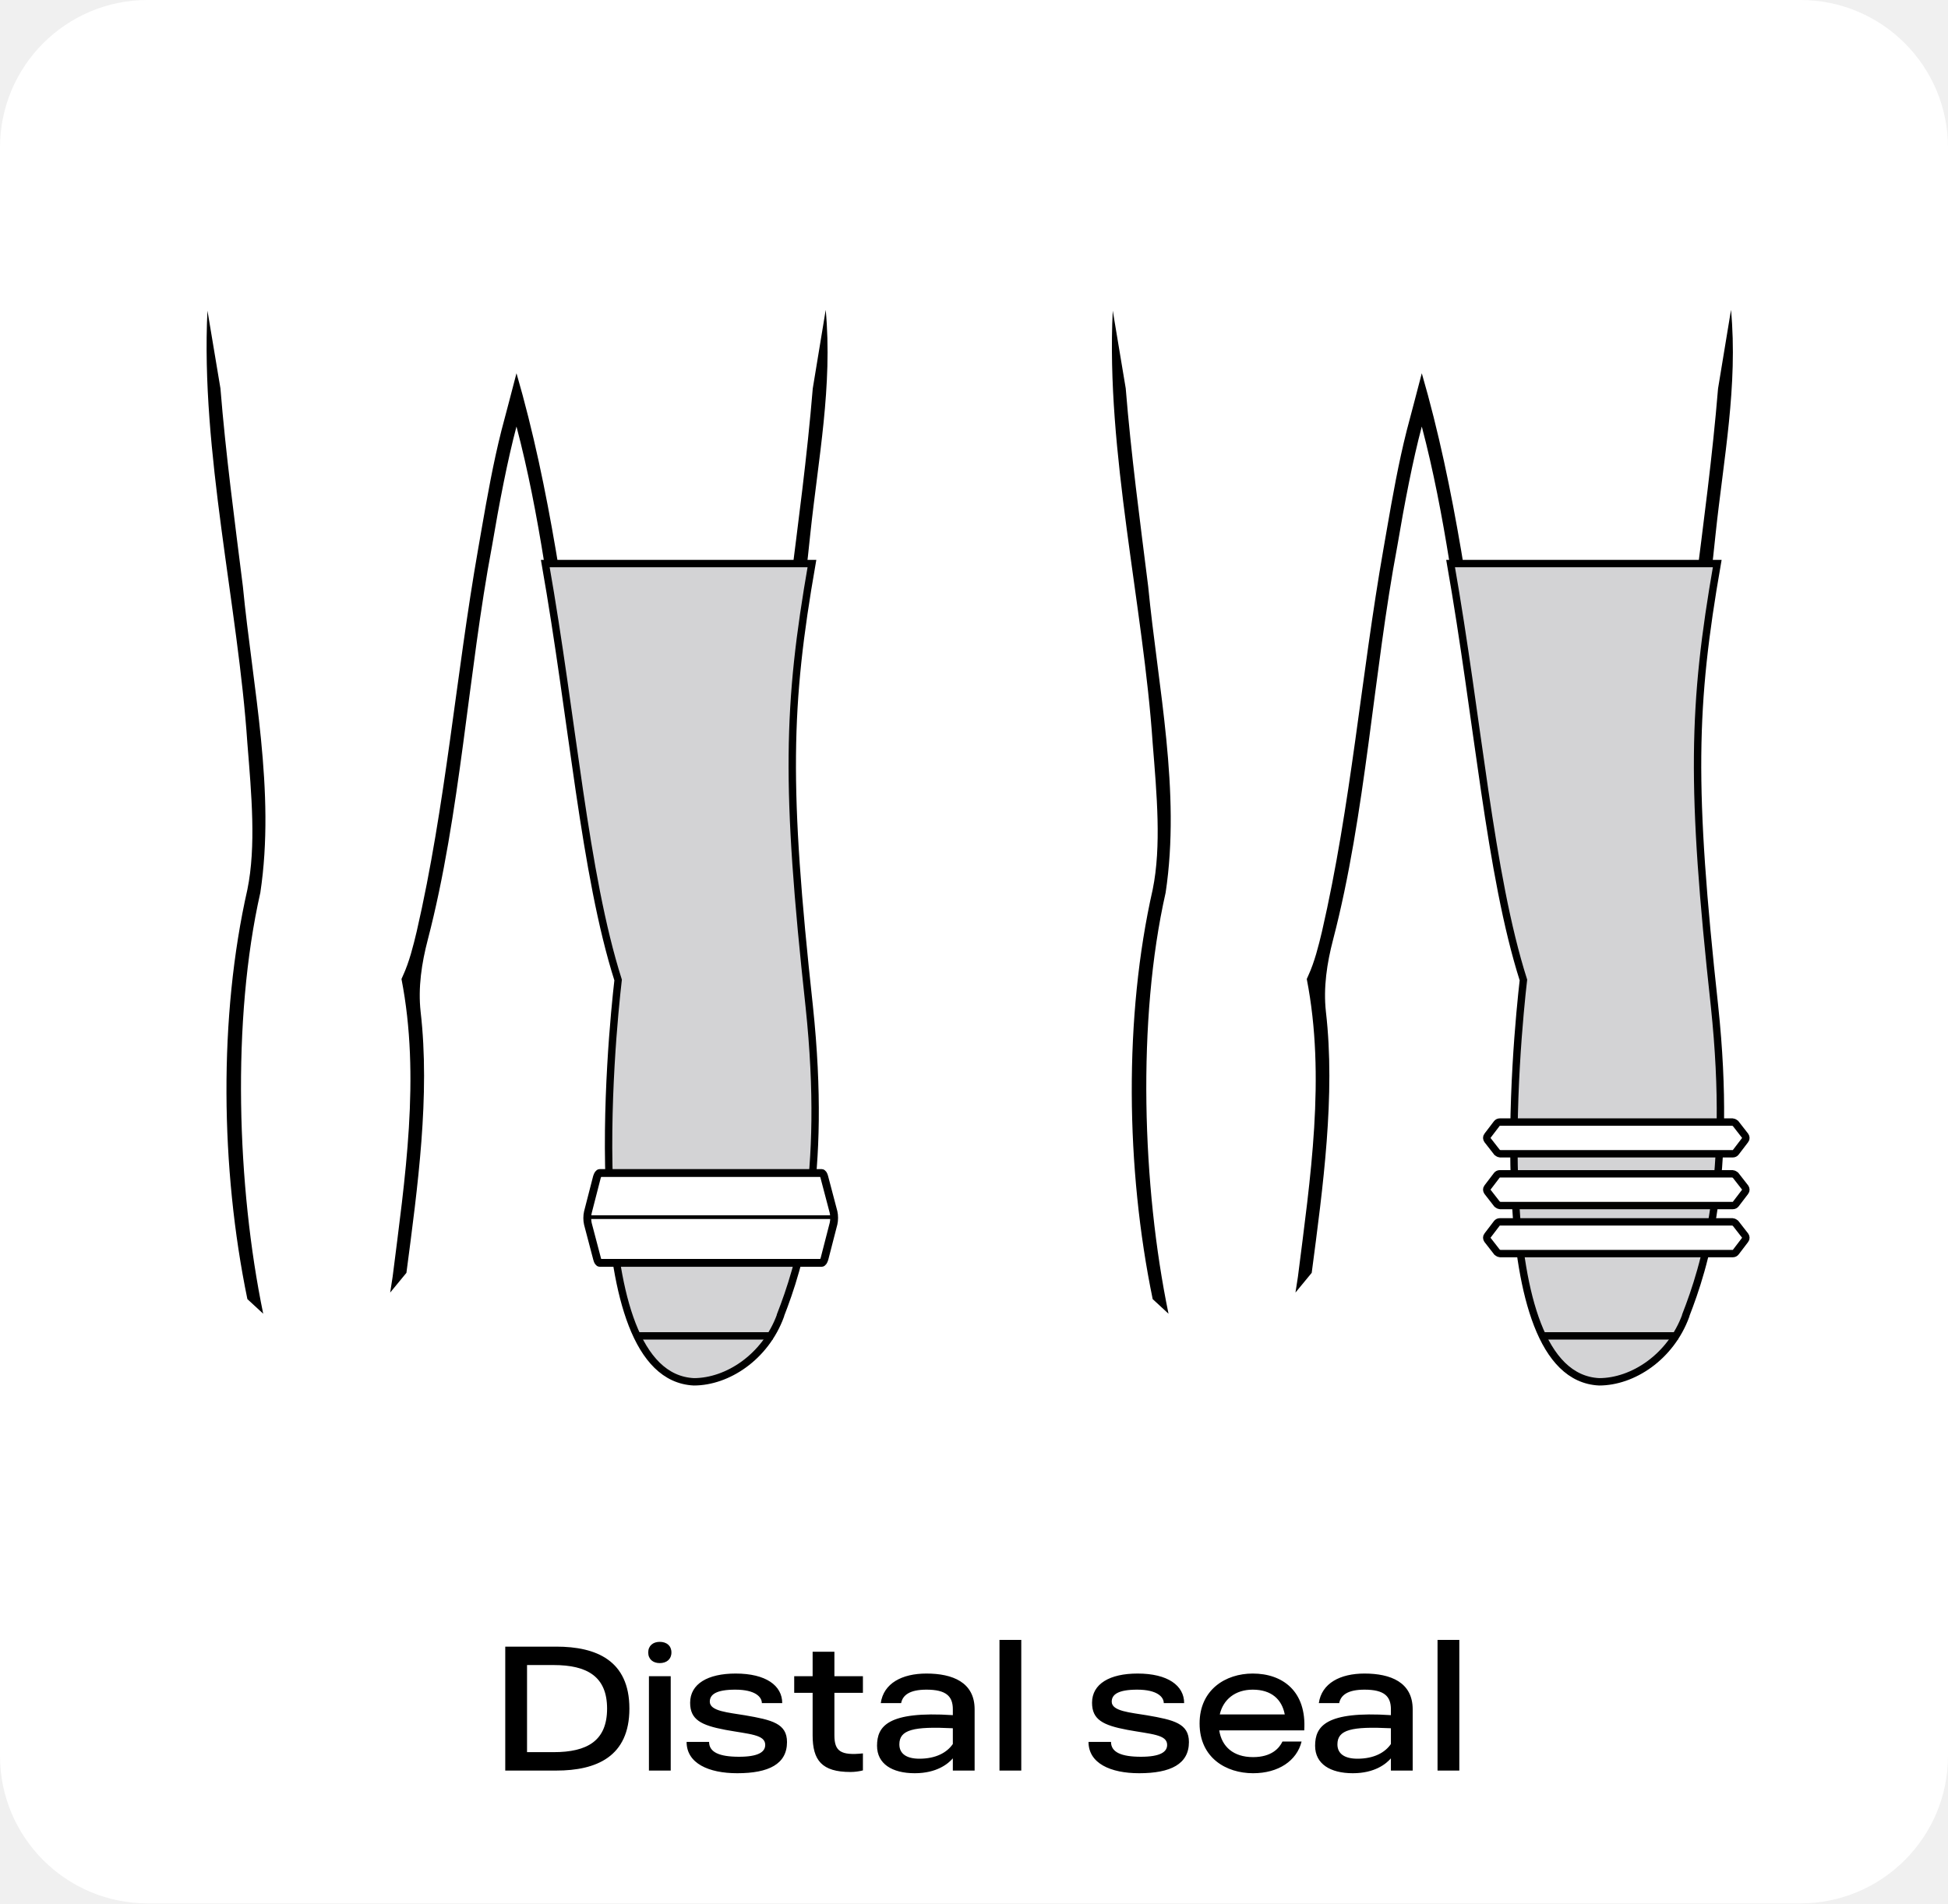
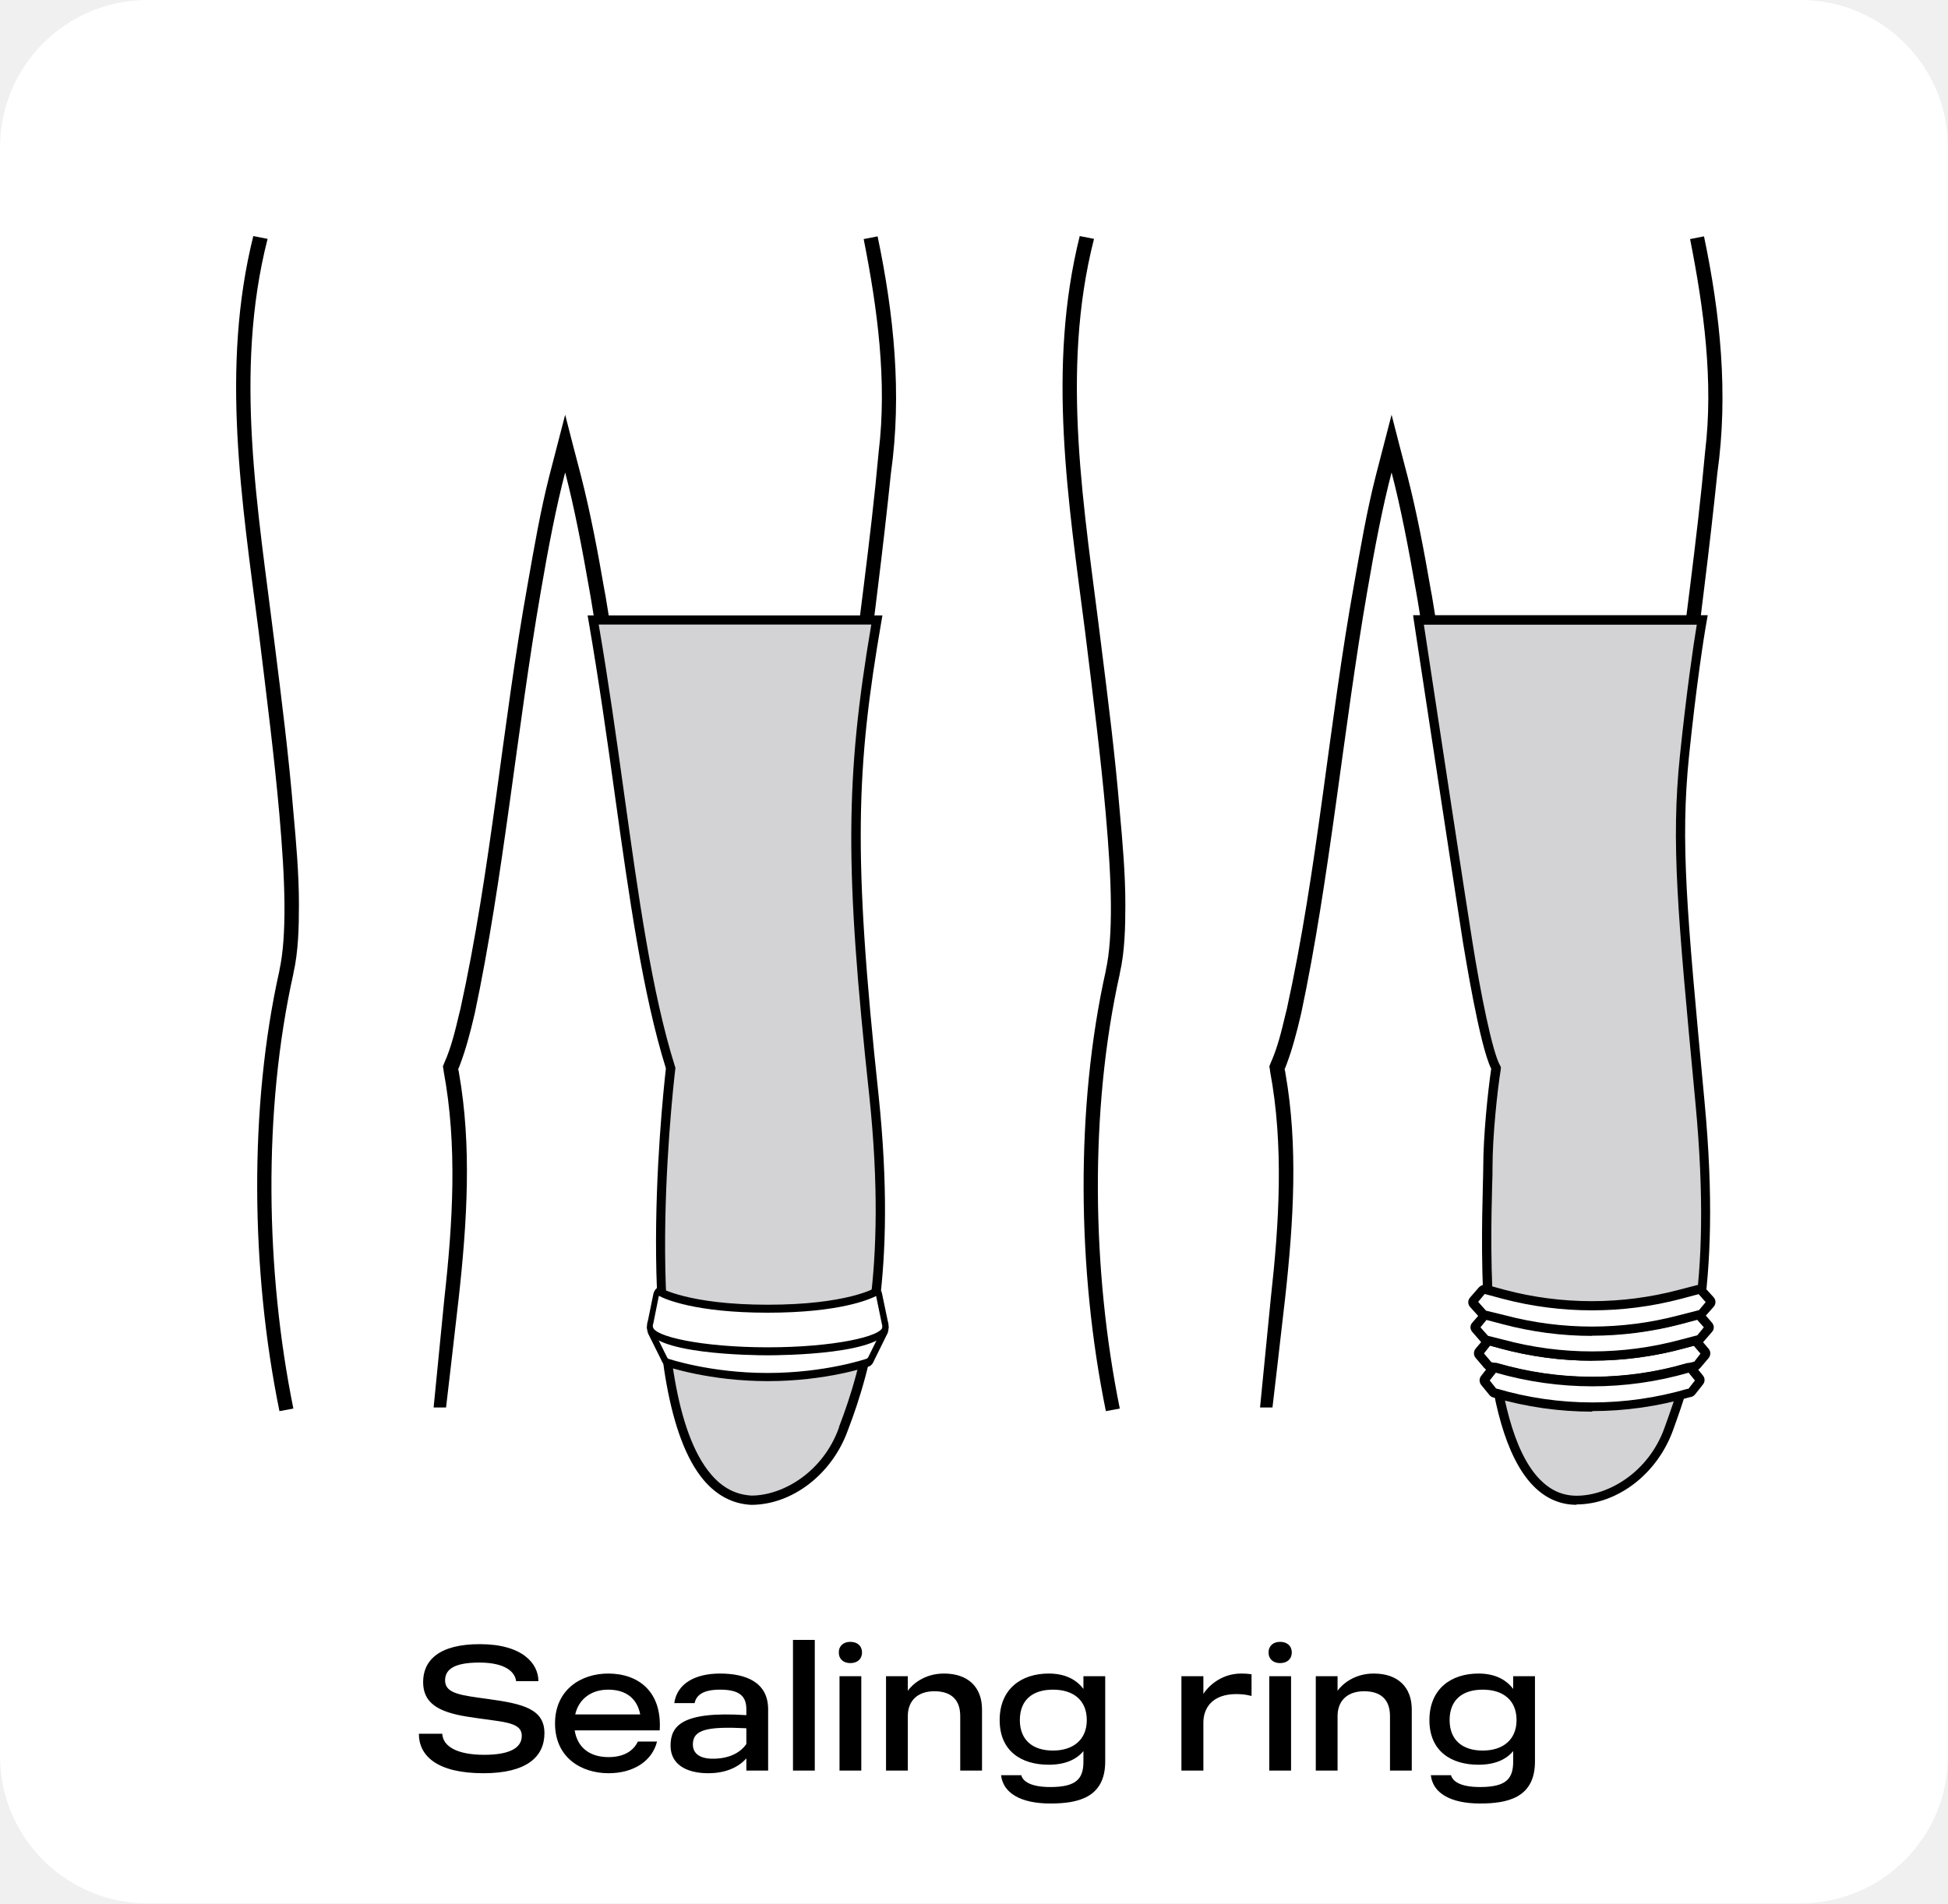
<svg xmlns="http://www.w3.org/2000/svg" width="132" height="129" viewBox="0 0 132 129" fill="none">
  <rect width="132" height="129" rx="10" fill="white" />
-   <path d="M37.693 111.6C40.405 111.6 42.649 112.536 42.649 115.8C42.649 119.064 40.405 120 37.693 120H34.237V111.6H37.693ZM37.513 118.752C39.805 118.752 41.137 117.972 41.137 115.8C41.137 113.64 39.805 112.848 37.513 112.848H35.713V118.752H37.513ZM43.973 120V113.604H45.449V120H43.973ZM44.705 112.716C44.249 112.716 43.925 112.452 43.925 111.996C43.925 111.54 44.249 111.276 44.705 111.276C45.173 111.276 45.497 111.54 45.497 111.996C45.497 112.452 45.173 112.716 44.705 112.716ZM50.497 116.256C52.309 116.568 53.329 116.808 53.329 118.068C53.329 119.556 52.093 120.18 49.957 120.18C48.013 120.18 46.525 119.508 46.525 118.056H48.049C48.049 118.752 48.733 119.064 50.077 119.064C51.385 119.064 51.853 118.74 51.853 118.26C51.853 117.552 50.785 117.54 49.153 117.24C47.497 116.928 46.765 116.544 46.765 115.404C46.765 114.12 47.965 113.424 49.849 113.424C51.901 113.424 53.005 114.24 53.005 115.428H51.625C51.625 115.02 51.193 114.516 49.825 114.516C48.541 114.516 48.097 114.84 48.097 115.332C48.097 115.98 49.357 116.064 50.497 116.256ZM58.473 114.732H56.541V117.612C56.541 118.692 56.973 118.992 58.473 118.836V119.988C58.257 120.048 57.933 120.096 57.633 120.096C55.689 120.096 55.065 119.304 55.065 117.612V114.732H53.817V113.604H55.065V111.948H56.541V113.604H58.473V114.732ZM62.778 113.424C64.542 113.424 66.042 114.012 66.042 115.848V120H64.566V119.172C64.254 119.532 63.486 120.18 61.986 120.18C60.45 120.18 59.43 119.544 59.43 118.32C59.43 117 60.15 115.956 64.566 116.244V115.848C64.566 114.96 64.11 114.516 62.778 114.516C61.638 114.516 61.17 114.888 61.062 115.428H59.682C59.874 114.084 61.122 113.424 62.778 113.424ZM64.566 118.2V117.132C61.902 117 60.942 117.228 60.942 118.224C60.942 118.872 61.446 119.196 62.298 119.196C63.426 119.196 64.17 118.776 64.566 118.2ZM67.727 111.144H69.203V120H67.727V111.144ZM77.731 116.256C79.543 116.568 80.564 116.808 80.564 118.068C80.564 119.556 79.328 120.18 77.192 120.18C75.248 120.18 73.76 119.508 73.76 118.056H75.284C75.284 118.752 75.968 119.064 77.311 119.064C78.62 119.064 79.088 118.74 79.088 118.26C79.088 117.552 78.019 117.54 76.388 117.24C74.731 116.928 73.999 116.544 73.999 115.404C73.999 114.12 75.2 113.424 77.084 113.424C79.135 113.424 80.24 114.24 80.24 115.428H78.859C78.859 115.02 78.427 114.516 77.059 114.516C75.775 114.516 75.332 114.84 75.332 115.332C75.332 115.98 76.591 116.064 77.731 116.256ZM84.886 113.424C86.914 113.424 88.546 114.624 88.378 117.276H82.618C82.786 118.368 83.566 119.088 84.91 119.088C86.158 119.088 86.686 118.488 86.902 118.032H88.198C87.874 119.34 86.626 120.18 84.91 120.18C83.086 120.18 81.286 119.136 81.286 116.808C81.286 114.516 83.05 113.424 84.886 113.424ZM82.654 116.196H87.058C86.866 115.188 86.17 114.516 84.886 114.516C83.698 114.516 82.882 115.188 82.654 116.196ZM92.462 113.424C94.226 113.424 95.726 114.012 95.726 115.848V120H94.25V119.172C93.938 119.532 93.17 120.18 91.67 120.18C90.134 120.18 89.114 119.544 89.114 118.32C89.114 117 89.834 115.956 94.25 116.244V115.848C94.25 114.96 93.794 114.516 92.462 114.516C91.322 114.516 90.854 114.888 90.746 115.428H89.366C89.558 114.084 90.806 113.424 92.462 113.424ZM94.25 118.2V117.132C91.586 117 90.626 117.228 90.626 118.224C90.626 118.872 91.13 119.196 91.982 119.196C93.11 119.196 93.854 118.776 94.25 118.2ZM97.41 111.144H98.886V120H97.41V111.144Z" fill="black" />
-   <path fill-rule="evenodd" clip-rule="evenodd" d="M55.952 21C56.426 26.154 55.45 31.06 54.906 36.201C54.112 44.277 52.216 52.628 53.233 60.277C55.088 68.436 55.074 78.124 53.512 86.654H52.592C54.14 78.303 54.209 68.725 52.355 60.498C51.309 53.703 52.815 46.785 53.512 40.005C54.084 35.457 54.697 30.923 55.074 26.333" fill="black" />
-   <path fill-rule="evenodd" clip-rule="evenodd" d="M26.439 87.603L26.606 86.528C27.442 79.871 28.502 72.994 27.205 66.352L27.303 66.131C27.735 65.194 28 64.119 28.237 63.127C30.203 54.582 30.886 45.831 32.405 37.176C32.475 36.749 32.559 36.322 32.628 35.895C33.019 33.648 33.423 31.375 33.981 29.169C34.05 28.908 34.915 25.641 34.998 25.297C37.285 33.166 38.33 41.394 39.474 49.456C40.129 53.907 40.687 58.372 41.718 62.741C41.941 63.843 42.248 65.07 42.694 66.117L42.833 66.338C41.537 73.063 42.457 79.94 43.252 86.638H42.318C42.039 84.419 41.774 82.242 41.579 80.105C41.147 75.241 41.063 70.72 41.844 66.476C38.233 54.761 38.121 40.732 34.998 28.908C34.399 31.154 33.827 34.117 33.339 37.011C31.722 45.583 31.206 55.175 28.99 63.678C28.572 65.277 28.321 66.93 28.502 68.57C29.157 74.235 28.307 80.422 27.54 86.266" fill="black" />
-   <path fill-rule="evenodd" clip-rule="evenodd" d="M14.058 21.055C13.584 30.633 16.136 41.038 16.763 50.382C17.042 53.841 17.362 57.355 16.763 60.29C14.811 68.89 14.937 79.198 16.763 88.046L17.836 89.038C16.052 80.411 15.69 69.124 17.641 60.497C18.673 53.62 17.125 46.605 16.456 39.728C15.899 35.263 15.299 30.812 14.937 26.319" fill="black" />
-   <path d="M52.885 89.173C51.853 91.984 49.288 93.652 47.016 93.652C39.167 93.266 41.439 70.278 41.885 66.42C39.599 59.226 38.818 48.807 36.95 38.195H55.018C53.345 47.787 53.206 53.258 54.837 68.225C56.064 79.87 54.182 85.81 52.885 89.145V89.173Z" fill="#D3D3D5" stroke="black" stroke-width="0.5" stroke-miterlimit="10" />
-   <path d="M43.14 90.539H52.355" stroke="black" stroke-width="0.5" stroke-miterlimit="10" />
-   <path d="M55.673 79.5H40.644C40.575 79.5 40.505 79.597 40.449 79.776L39.836 82.16C39.78 82.394 39.78 82.711 39.836 82.945L40.463 85.329C40.505 85.495 40.575 85.591 40.644 85.591H55.673C55.743 85.591 55.812 85.495 55.868 85.316L56.482 82.932C56.537 82.697 56.537 82.38 56.482 82.146L55.854 79.762C55.812 79.597 55.743 79.5 55.673 79.5Z" fill="white" stroke="black" stroke-width="0.53" stroke-miterlimit="10" />
-   <path fill-rule="evenodd" clip-rule="evenodd" d="M117.297 21C117.771 26.154 116.795 31.06 116.251 36.201C115.456 44.277 113.56 52.628 114.578 60.277C116.432 68.436 116.418 78.124 114.857 86.654H113.937C115.484 78.303 115.554 68.725 113.7 60.498C112.654 53.703 114.16 46.785 114.857 40.005C115.429 35.457 116.042 30.923 116.418 26.333" fill="black" />
-   <path fill-rule="evenodd" clip-rule="evenodd" d="M87.783 87.603L87.95 86.528C88.787 79.871 89.846 72.994 88.549 66.352L88.647 66.131C89.079 65.194 89.344 64.119 89.581 63.127C91.547 54.582 92.23 45.831 93.75 37.176C93.819 36.749 93.903 36.322 93.973 35.895C94.363 33.648 94.767 31.375 95.325 29.169C95.395 28.908 96.259 25.641 96.343 25.297C98.629 33.166 99.675 41.394 100.818 49.456C101.473 53.907 102.031 58.372 103.062 62.741C103.285 63.843 103.592 65.07 104.038 66.117L104.178 66.338C102.881 73.063 103.801 79.94 104.596 86.638H103.662C103.383 84.419 103.118 82.242 102.923 80.105C102.491 75.241 102.407 70.72 103.188 66.476C99.577 54.761 99.466 40.732 96.343 28.908C95.743 31.154 95.172 34.117 94.684 37.011C93.067 45.583 92.551 55.175 90.334 63.678C89.916 65.277 89.665 66.93 89.846 68.57C90.501 74.235 89.651 80.422 88.884 86.266" fill="black" />
-   <path fill-rule="evenodd" clip-rule="evenodd" d="M75.403 21.055C74.929 30.633 77.48 41.038 78.108 50.382C78.386 53.841 78.707 57.355 78.108 60.29C76.156 68.89 76.281 79.198 78.108 88.046L79.181 89.038C77.397 80.411 77.034 69.124 78.986 60.497C80.018 53.62 78.47 46.605 77.801 39.728C77.243 35.263 76.644 30.812 76.281 26.319" fill="black" />
-   <path d="M114.23 89.173C113.198 91.984 110.633 93.652 108.361 93.652C100.512 93.266 102.784 70.278 103.23 66.42C100.944 59.226 100.163 48.807 98.295 38.195H116.363C114.69 47.787 114.55 53.258 116.182 68.225C117.408 79.87 115.526 85.81 114.23 89.145V89.173Z" fill="#D3D3D5" stroke="black" stroke-width="0.5" stroke-miterlimit="10" />
-   <path d="M104.484 90.539H113.7" stroke="black" stroke-width="0.5" stroke-miterlimit="10" />
-   <path d="M117.408 76.047H101.626C101.543 76.047 101.473 76.088 101.431 76.143L100.79 76.984C100.72 77.067 100.734 77.177 100.79 77.26L101.445 78.1C101.445 78.1 101.571 78.197 101.64 78.197H117.422C117.505 78.197 117.575 78.155 117.617 78.1L118.258 77.26C118.328 77.177 118.314 77.067 118.258 76.984L117.603 76.143C117.603 76.143 117.478 76.047 117.408 76.047Z" fill="white" stroke="black" stroke-width="0.5" stroke-miterlimit="10" />
-   <path d="M117.408 79.555H101.626C101.543 79.555 101.473 79.596 101.431 79.651L100.79 80.492C100.72 80.575 100.734 80.685 100.79 80.767L101.445 81.608C101.445 81.608 101.571 81.705 101.64 81.705H117.422C117.505 81.705 117.575 81.663 117.617 81.608L118.258 80.767C118.328 80.685 118.314 80.575 118.258 80.492L117.603 79.651C117.603 79.651 117.478 79.555 117.408 79.555Z" fill="white" stroke="black" stroke-width="0.5" stroke-miterlimit="10" />
-   <path d="M117.408 82.812H101.626C101.543 82.812 101.473 82.854 101.431 82.909L100.79 83.75C100.72 83.832 100.734 83.943 100.79 84.025L101.445 84.866C101.445 84.866 101.571 84.962 101.64 84.962H117.422C117.505 84.962 117.575 84.921 117.617 84.866L118.258 84.025C118.328 83.943 118.314 83.832 118.258 83.75L117.603 82.909C117.603 82.909 117.478 82.812 117.408 82.812Z" fill="white" stroke="black" stroke-width="0.5" stroke-miterlimit="10" />
-   <path d="M39.725 82.492H56.496" stroke="black" stroke-width="0.25" stroke-miterlimit="10" />
+   <path d="M33.089 115.152C35.465 115.476 36.892 115.836 36.892 117.468C36.892 119.052 35.705 120.18 32.764 120.18C29.633 120.18 28.384 119.016 28.384 117.504H29.968C30.017 118.38 31 118.932 32.812 118.932C34.373 118.932 35.356 118.548 35.356 117.648C35.356 116.64 33.965 116.724 31.625 116.34C29.608 116.016 28.672 115.368 28.672 114C28.672 112.536 29.741 111.432 32.513 111.432C35.392 111.432 36.484 112.74 36.484 113.94H34.972C34.901 113.328 34.264 112.68 32.477 112.68C30.605 112.68 30.16 113.244 30.16 113.892C30.16 114.804 31.288 114.9 33.089 115.152ZM41.21 113.424C43.238 113.424 44.87 114.624 44.702 117.276H38.942C39.11 118.368 39.89 119.088 41.234 119.088C42.482 119.088 43.01 118.488 43.226 118.032H44.522C44.198 119.34 42.95 120.18 41.234 120.18C39.41 120.18 37.61 119.136 37.61 116.808C37.61 114.516 39.374 113.424 41.21 113.424ZM38.978 116.196H43.382C43.19 115.188 42.494 114.516 41.21 114.516C40.022 114.516 39.206 115.188 38.978 116.196ZM48.786 113.424C50.55 113.424 52.05 114.012 52.05 115.848V120H50.574V119.172C50.262 119.532 49.494 120.18 47.994 120.18C46.458 120.18 45.438 119.544 45.438 118.32C45.438 117 46.158 115.956 50.574 116.244V115.848C50.574 114.96 50.118 114.516 48.786 114.516C47.646 114.516 47.178 114.888 47.07 115.428H45.69C45.882 114.084 47.13 113.424 48.786 113.424ZM50.574 118.2V117.132C47.91 117 46.95 117.228 46.95 118.224C46.95 118.872 47.454 119.196 48.306 119.196C49.434 119.196 50.178 118.776 50.574 118.2ZM53.734 111.144H55.211V120H53.734V111.144ZM56.887 120V113.604H58.363V120H56.887ZM57.619 112.716C57.163 112.716 56.839 112.452 56.839 111.996C56.839 111.54 57.163 111.276 57.619 111.276C58.087 111.276 58.411 111.54 58.411 111.996C58.411 112.452 58.087 112.716 57.619 112.716ZM63.963 113.424C65.631 113.424 66.543 114.372 66.543 115.86V120H65.067V116.304C65.067 115.224 64.479 114.624 63.315 114.624C62.151 114.624 61.515 115.296 61.515 116.304V120H60.039V113.604H61.515V114.588C61.815 114.168 62.631 113.424 63.963 113.424ZM73.415 113.604H74.891V119.388C74.891 121.86 73.007 122.232 71.171 122.232C69.167 122.232 67.967 121.524 67.835 120.312H69.203C69.299 120.696 69.779 121.116 71.171 121.116C72.959 121.116 73.415 120.54 73.415 119.388V118.68C72.947 119.244 72.191 119.604 71.063 119.604C69.203 119.604 67.739 118.68 67.739 116.58C67.739 114.468 69.203 113.424 71.063 113.424C72.191 113.424 72.947 113.844 73.415 114.468V113.604ZM71.351 118.644C72.731 118.644 73.643 117.9 73.643 116.58C73.643 115.248 72.755 114.516 71.351 114.516C69.959 114.516 69.107 115.224 69.107 116.58C69.107 117.924 69.971 118.644 71.351 118.644ZM84.099 113.424C84.387 113.424 84.555 113.436 84.807 113.472V114.936H84.759C84.507 114.864 84.183 114.816 83.775 114.816C82.155 114.816 81.543 115.752 81.543 116.748V120H80.055V113.604H81.543V114.804C81.831 114.336 82.719 113.424 84.099 113.424ZM86.008 120V113.604H87.484V120H86.008ZM86.74 112.716C86.284 112.716 85.96 112.452 85.96 111.996C85.96 111.54 86.284 111.276 86.74 111.276C87.208 111.276 87.532 111.54 87.532 111.996C87.532 112.452 87.208 112.716 86.74 112.716ZM93.084 113.424C94.752 113.424 95.664 114.372 95.664 115.86V120H94.188V116.304C94.188 115.224 93.6 114.624 92.436 114.624C91.272 114.624 90.636 115.296 90.636 116.304V120H89.16V113.604H90.636V114.588C90.936 114.168 91.752 113.424 93.084 113.424ZM102.536 113.604H104.012V119.388C104.012 121.86 102.128 122.232 100.292 122.232C98.288 122.232 97.088 121.524 96.956 120.312H98.324C98.42 120.696 98.9 121.116 100.292 121.116C102.08 121.116 102.536 120.54 102.536 119.388V118.68C102.068 119.244 101.312 119.604 100.184 119.604C98.324 119.604 96.86 118.68 96.86 116.58C96.86 114.468 98.324 113.424 100.184 113.424C101.312 113.424 102.068 113.844 102.536 114.468V113.604ZM100.472 118.644C101.852 118.644 102.764 117.9 102.764 116.58C102.764 115.248 101.876 114.516 100.472 114.516C99.08 114.516 98.228 115.224 98.228 116.58C98.228 117.924 99.092 118.644 100.472 118.644Z" fill="black" />
+   <path fill-rule="evenodd" clip-rule="evenodd" d="M115.466 16.016C116.572 21.296 117.126 26.701 116.371 32.057C116.107 34.596 115.806 37.236 115.479 39.864C115.353 40.882 115.227 41.913 115.102 42.931C114.574 47.23 114.046 51.429 113.719 55.125C113.518 57.413 113.379 59.5 113.367 61.31C113.354 63.108 113.442 64.629 113.706 65.773V65.799C115.68 74.561 115.655 84.983 113.995 94.16H113.015C114.662 85.171 114.737 74.862 112.763 66.012V65.987C112.437 64.529 112.386 62.832 112.386 61.31C112.386 59.236 112.525 57.112 112.713 55.037C113.053 51.341 113.53 47.645 113.995 43.949C114.171 42.554 114.347 41.158 114.523 39.751C114.9 36.721 115.265 33.678 115.542 30.611C116.12 25.846 115.454 20.893 114.523 16.204L115.479 16.016H115.466Z" fill="black" />
+   <path fill-rule="evenodd" clip-rule="evenodd" d="M87.068 88.113C87.671 82.695 87.96 77.616 87.105 72.751C87.093 72.662 87.08 72.575 87.055 72.499V72.461V72.436V72.411L87.08 72.398C87.118 72.298 87.156 72.21 87.194 72.097C87.533 71.204 87.86 70.035 88.174 68.665C90.097 59.613 91.04 49.343 92.637 40.14C93.153 37.111 93.693 34.32 94.296 32.019C94.296 32.019 94.296 32.019 94.296 32.007C94.296 32.007 94.296 32.007 94.296 32.019C94.9 34.32 95.44 37.111 95.968 40.153C96.006 40.341 96.031 40.542 96.069 40.731C96.547 43.61 96.999 46.69 97.439 49.782C97.464 49.959 97.49 50.122 97.515 50.285L97.565 50.625V50.725C97.665 51.304 97.741 51.882 97.829 52.46L97.917 53.076C98.08 54.233 98.244 55.364 98.407 56.496C98.747 58.872 99.099 61.16 99.438 63.246C99.778 65.245 100.117 67.068 100.469 68.615V68.652C100.796 70.022 101.123 71.192 101.462 72.084C101.5 72.185 101.537 72.285 101.575 72.373V72.398L101.6 72.424C101.6 72.487 101.575 72.549 101.563 72.612C101.537 72.725 101.525 72.851 101.5 72.964C100.771 77.301 100.871 82.079 101.311 87.082C101.512 89.382 101.789 91.733 102.091 94.122H103.084C102.782 91.758 102.518 89.382 102.304 86.994C101.877 82.292 101.688 77.301 102.581 72.587V72.549L102.631 72.26L102.493 72.021C102.015 70.89 101.688 69.57 101.45 68.388C101.022 66.641 100.695 64.843 100.406 63.058C99.903 60.091 99.476 57.099 99.061 54.094C99.011 53.705 98.948 53.315 98.898 52.925C98.747 51.819 98.583 50.713 98.42 49.619V49.531C98.03 46.665 97.603 43.798 97.112 40.882C97.062 40.568 97.012 40.253 96.949 39.952C96.509 37.4 96.019 34.797 95.377 32.283C95.264 31.868 94.409 28.575 94.296 28.109C94.183 28.549 93.316 31.881 93.215 32.283C92.612 34.659 92.197 37.098 91.769 39.512C90.034 49.129 89.293 58.872 87.194 68.401C87.156 68.539 87.131 68.665 87.093 68.803C86.841 69.872 86.565 71.016 86.112 72.021L86.012 72.273L86.062 72.562V72.6C87.005 77.628 86.678 82.908 86.112 87.987L85.383 95.392H86.225C86.225 95.392 86.867 89.923 87.068 88.1V88.113Z" fill="black" />
+   <path fill-rule="evenodd" clip-rule="evenodd" d="M74.936 95.64C72.988 86.111 72.862 75.023 74.936 65.77V65.745C75.188 64.601 75.288 63.093 75.276 61.295C75.263 59.485 75.125 57.398 74.924 55.11C74.597 51.401 74.069 47.202 73.541 42.903C72.384 33.914 70.939 24.938 73.164 16L74.132 16.189C71.819 25.253 73.491 34.543 74.609 43.645C75.087 47.441 75.565 51.225 75.879 55.022C76.068 57.096 76.256 59.221 76.256 61.295C76.256 62.803 76.219 64.513 75.879 65.971V65.997C73.805 75.287 73.993 86.174 75.879 95.464" fill="black" />
+   <path d="M113.078 96.868C111.984 99.897 109.256 101.683 106.83 101.683C99.564 101.683 100.821 82.021 100.821 79.142C100.821 76.841 101.173 73.749 101.374 72.391C100.77 71.335 99.903 66.722 99.45 63.843C99.086 61.542 97.075 48.342 96.119 42.031H115.341C115.139 43.138 114.612 46.544 114.134 51.271C113.53 57.117 113.97 61.781 115.152 74.352L115.19 74.755C116.397 87.615 114.436 93.071 113.078 96.868Z" fill="#D3D3D5" />
+   <path d="M106.83 101.988C105.712 101.988 104.718 101.548 103.889 100.693C100.054 96.758 100.369 84.815 100.482 80.327C100.494 79.812 100.507 79.397 100.507 79.133C100.507 76.958 100.821 73.979 101.047 72.433C100.255 70.861 99.262 64.6 99.136 63.884C98.772 61.583 96.798 48.61 95.805 42.06L95.755 41.695H115.718L115.655 42.06C115.442 43.217 114.926 46.611 114.448 51.275C113.858 57.095 114.298 61.772 115.467 74.281L115.505 74.695C116.724 87.631 114.7 93.226 113.367 96.934C112.299 99.888 109.609 101.963 106.818 101.963L106.83 101.988ZM96.484 42.337C97.49 48.987 99.4 61.533 99.765 63.783C100.306 67.203 101.123 71.314 101.651 72.219L101.701 72.319V72.433C101.462 73.928 101.135 76.958 101.135 79.146C101.135 79.41 101.135 79.825 101.11 80.353C101.01 84.35 100.683 96.519 104.341 100.266C105.07 101.007 105.875 101.372 106.843 101.372C108.98 101.372 111.708 99.788 112.789 96.771C114.185 92.886 116.095 87.581 114.889 74.783L114.851 74.381C113.669 61.822 113.229 57.12 113.832 51.237C114.272 46.988 114.738 43.757 114.977 42.337H96.496H96.484Z" fill="black" />
+   <path d="M114.788 90.875L114.121 91.064C110.036 92.195 105.724 92.195 101.638 91.064L100.972 90.875C100.909 90.875 100.833 90.9 100.796 90.95L100.23 91.617C100.18 91.68 100.18 91.768 100.23 91.843L100.808 92.522C100.808 92.522 100.909 92.597 100.984 92.597L101.638 92.786C105.724 93.917 110.036 93.917 114.121 92.786L114.8 92.597C114.863 92.597 114.939 92.572 114.976 92.522L115.542 91.856C115.592 91.793 115.592 91.705 115.542 91.629L114.964 90.95C114.964 90.95 114.863 90.875 114.788 90.875Z" fill="white" />
+   <path d="M107.898 93.941C105.761 93.941 103.636 93.652 101.562 93.074L100.933 92.898C100.795 92.898 100.669 92.822 100.569 92.709L99.991 92.03C99.84 91.854 99.84 91.59 99.991 91.402L100.557 90.735C100.657 90.61 100.808 90.547 100.971 90.547H101.059L101.726 90.748C105.761 91.867 110.01 91.867 114.033 90.748L114.787 90.547C114.951 90.547 115.102 90.61 115.202 90.735L115.78 91.414C115.931 91.59 115.931 91.854 115.78 92.043L115.215 92.709C115.127 92.81 115.001 92.885 114.85 92.898L114.196 93.074C112.135 93.652 110.01 93.929 107.885 93.929L107.898 93.941ZM100.557 91.729L101.059 92.32L101.738 92.483C105.761 93.602 110.023 93.602 114.046 92.483L114.812 92.282L115.227 91.741L114.775 91.213L114.209 91.364C110.073 92.508 105.698 92.508 101.562 91.364L100.971 91.201L100.557 91.729Z" fill="black" />
+   <path d="M115.001 89.103L113.958 89.38C109.973 90.448 105.799 90.448 101.814 89.38L100.758 89.091C100.682 89.091 100.619 89.116 100.582 89.166L100.003 89.832C99.941 89.895 99.953 89.983 100.003 90.059L100.594 90.738C100.594 90.738 100.708 90.813 100.77 90.813L101.814 91.09C105.799 92.158 109.973 92.158 113.958 91.09L115.014 90.8C115.089 90.8 115.152 90.775 115.19 90.725L115.768 90.059C115.831 89.996 115.818 89.908 115.768 89.832L115.177 89.154C115.177 89.154 115.064 89.078 115.001 89.078V89.103Z" fill="white" />
+   <path d="M107.886 92.221C105.811 92.221 103.737 91.945 101.726 91.404L100.72 91.127C100.582 91.127 100.456 91.052 100.355 90.951L99.765 90.272C99.601 90.084 99.601 89.82 99.765 89.644L100.343 88.978C100.443 88.865 100.594 88.789 100.758 88.789H100.833L101.889 89.078C105.811 90.134 109.947 90.134 113.87 89.078L115.001 88.789C115.165 88.789 115.315 88.852 115.416 88.965L116.007 89.644C116.17 89.832 116.17 90.097 116.007 90.272L115.429 90.939C115.341 91.039 115.202 91.115 115.064 91.127L114.033 91.404C112.022 91.945 109.96 92.209 107.886 92.209V92.221ZM100.318 89.958L100.833 90.537L101.889 90.8C105.811 91.856 109.947 91.856 113.87 90.8L115.014 90.499L115.454 89.958L114.989 89.43L114.046 89.682C110.023 90.763 105.774 90.763 101.738 89.682L100.758 89.418L100.33 89.946L100.318 89.958Z" fill="black" />
+   <path d="M115.127 87.391L113.845 87.73C109.935 88.761 105.824 88.761 101.914 87.73L100.632 87.391C100.557 87.391 100.494 87.416 100.456 87.466L99.865 88.132C99.803 88.195 99.803 88.283 99.865 88.359L100.469 89.037C100.469 89.037 100.582 89.113 100.645 89.113L101.914 89.452C105.824 90.483 109.935 90.496 113.845 89.452L115.14 89.113C115.215 89.113 115.278 89.088 115.316 89.037L115.907 88.371C115.97 88.308 115.97 88.22 115.907 88.145L115.303 87.466C115.303 87.466 115.19 87.391 115.127 87.391Z" fill="white" />
+   <path d="M107.887 90.54C105.85 90.54 103.813 90.276 101.827 89.748L100.582 89.421C100.432 89.421 100.306 89.346 100.218 89.245L99.615 88.579C99.451 88.39 99.451 88.126 99.615 87.938L100.206 87.259C100.306 87.146 100.457 87.07 100.62 87.07H100.696L101.978 87.422C105.825 88.441 109.898 88.441 113.745 87.422L115.103 87.07C115.266 87.07 115.417 87.133 115.517 87.259L116.121 87.925C116.284 88.114 116.284 88.378 116.121 88.566L115.53 89.233C115.442 89.333 115.304 89.409 115.165 89.409L113.896 89.748C111.922 90.263 109.885 90.528 107.861 90.528L107.887 90.54ZM100.18 88.252L100.696 88.83L101.991 89.145C105.837 90.163 109.911 90.163 113.758 89.145L115.128 88.793L115.58 88.252L115.103 87.711L113.921 88.026C109.961 89.069 105.787 89.069 101.827 88.026L100.608 87.699L100.168 88.227L100.18 88.252Z" fill="black" />
+   <path d="M114.435 92.716C110.148 93.973 105.623 93.973 101.336 92.716C101.273 92.716 101.21 92.741 101.172 92.791L100.644 93.457C100.594 93.52 100.594 93.608 100.644 93.684L101.185 94.363C101.185 94.363 101.285 94.438 101.348 94.438C105.635 95.695 110.161 95.695 114.448 94.438H114.473C114.536 94.438 114.599 94.4 114.636 94.35L115.164 93.684C115.215 93.621 115.215 93.533 115.164 93.457L114.624 92.779C114.624 92.779 114.523 92.703 114.46 92.703L114.435 92.716Z" fill="white" />
+   <path d="M107.886 95.674C105.661 95.674 103.436 95.359 101.273 94.731C101.135 94.718 101.009 94.655 100.921 94.542L100.368 93.863C100.23 93.687 100.217 93.436 100.368 93.247L100.896 92.568C100.997 92.443 101.148 92.367 101.311 92.367H101.412C105.636 93.612 110.111 93.624 114.335 92.38H114.436C114.599 92.367 114.75 92.43 114.851 92.556L115.391 93.222C115.542 93.398 115.542 93.65 115.391 93.838L114.863 94.504C114.775 94.618 114.649 94.68 114.511 94.693C112.336 95.322 110.111 95.636 107.899 95.636L107.886 95.674ZM101.387 94.115H101.424C105.648 95.359 110.124 95.359 114.348 94.127H114.41L114.851 93.561L114.423 93.034C110.161 94.266 105.648 94.266 101.361 93.034L100.946 93.561L101.387 94.115ZM114.461 94.102C114.461 94.102 114.461 94.102 114.448 94.102H114.461Z" fill="black" />
+   <path fill-rule="evenodd" clip-rule="evenodd" d="M59.467 16.016C60.573 21.296 61.127 26.701 60.372 32.057C60.108 34.596 59.807 37.236 59.48 39.864C59.354 40.882 59.228 41.913 59.102 42.931C58.575 47.23 58.046 51.429 57.719 55.125C57.518 57.413 57.38 59.5 57.367 61.31C57.355 63.108 57.443 64.629 57.707 65.773V65.799C59.681 74.561 59.656 84.983 57.996 94.16H57.016C58.663 85.171 58.738 74.862 56.764 66.012V65.987C56.437 64.529 56.387 62.832 56.387 61.31C56.387 59.236 56.525 57.112 56.714 55.037C57.053 51.341 57.531 47.645 57.996 43.949C58.172 42.554 58.348 41.158 58.524 39.751C58.901 36.721 59.266 33.678 59.542 30.611C60.121 25.846 59.455 20.893 58.524 16.204L59.48 16.016H59.467Z" fill="black" />
+   <path fill-rule="evenodd" clip-rule="evenodd" d="M31.068 88.113C31.671 82.695 31.961 77.616 31.106 72.751C31.093 72.662 31.081 72.575 31.055 72.499V72.461V72.436V72.411L31.081 72.398C31.118 72.298 31.156 72.21 31.194 72.097C31.533 71.204 31.86 70.035 32.174 68.665C34.098 59.613 35.041 49.343 36.637 40.14C37.153 37.111 37.693 34.32 38.297 32.019C38.297 32.019 38.297 32.019 38.297 32.007C38.297 32.007 38.297 32.007 38.297 32.019C38.9 34.32 39.441 37.111 39.969 40.153C40.006 40.341 40.031 40.542 40.069 40.731C40.547 43.61 40.999 46.69 41.439 49.782C41.465 49.959 41.49 50.122 41.515 50.285L41.565 50.625V50.725C41.666 51.304 41.741 51.882 41.829 52.46L41.917 53.076C42.081 54.233 42.244 55.364 42.407 56.496C42.747 58.872 43.099 61.16 43.438 63.246C43.778 65.245 44.117 67.068 44.469 68.615V68.652C44.796 70.022 45.123 71.192 45.462 72.084C45.5 72.185 45.538 72.285 45.575 72.373V72.398L45.601 72.424C45.601 72.487 45.575 72.549 45.563 72.612C45.538 72.725 45.525 72.851 45.5 72.964C44.771 77.301 44.871 82.079 45.312 87.082C45.513 89.382 45.789 91.733 46.091 94.122H47.084C46.782 91.758 46.518 89.382 46.305 86.994C45.877 82.292 45.689 77.301 46.581 72.587V72.549L46.632 72.26L46.493 72.021C46.015 70.89 45.688 69.57 45.45 68.388C45.022 66.641 44.696 64.843 44.406 63.058C43.904 60.091 43.476 57.099 43.061 54.094C43.011 53.705 42.948 53.315 42.898 52.925C42.747 51.819 42.583 50.713 42.42 49.619V49.531C42.03 46.665 41.603 43.798 41.112 40.882C41.062 40.568 41.012 40.253 40.949 39.952C40.509 37.4 40.019 34.797 39.378 32.283C39.265 31.868 38.41 28.575 38.297 28.109C38.183 28.549 37.316 31.881 37.216 32.283C36.612 34.659 36.197 37.098 35.77 39.512C34.035 49.129 33.293 58.872 31.194 68.401C31.156 68.539 31.131 68.665 31.093 68.803C30.842 69.872 30.565 71.016 30.113 72.021L30.012 72.273L30.062 72.562V72.6C31.005 77.628 30.678 82.908 30.113 87.987L29.383 95.392H30.226C30.226 95.392 30.867 89.923 31.068 88.1V88.113Z" fill="black" />
+   <path fill-rule="evenodd" clip-rule="evenodd" d="M18.936 95.64C16.988 86.111 16.862 75.023 18.936 65.77V65.745C19.188 64.601 19.288 63.093 19.276 61.295C19.263 59.485 19.125 57.398 18.924 55.11C18.597 51.401 18.069 47.202 17.541 42.903C16.384 33.914 14.939 24.938 17.164 16L18.132 16.189C15.819 25.253 17.491 34.543 18.61 43.645C19.087 47.441 19.565 51.225 19.879 55.022C20.068 57.096 20.256 59.221 20.256 61.295C20.256 62.803 20.219 64.513 19.879 65.971V65.997C17.805 75.287 17.994 86.174 19.879 95.464" fill="black" />
+   <path d="M57.154 96.868C56.06 99.897 53.333 101.683 50.906 101.683C42.559 101.268 44.972 76.527 45.45 72.391C43.011 64.647 42.194 53.446 40.195 42.031H59.417C57.632 52.352 57.493 58.248 59.228 74.352C60.536 86.874 58.524 93.285 57.154 96.868Z" fill="#D3D3D5" />
+   <path d="M50.906 101.991C49.649 101.928 48.58 101.362 47.688 100.319C42.785 94.523 44.834 74.962 45.123 72.41C43.551 67.369 42.634 60.819 41.666 53.893C41.138 50.058 40.572 46.086 39.881 42.075L39.818 41.711H59.794L59.731 42.075C58.021 52.02 57.77 57.765 59.542 74.309C60.787 86.289 59.077 92.713 57.443 96.962C56.374 99.917 53.684 101.991 50.893 101.991H50.906ZM40.572 42.34C41.239 46.237 41.779 50.084 42.294 53.805C43.262 60.744 44.167 67.294 45.739 72.285L45.764 72.347V72.41C45.5 74.635 43.376 94.26 48.166 99.904C48.945 100.834 49.85 101.3 50.919 101.362C53.043 101.362 55.771 99.778 56.852 96.749V96.711C58.461 92.537 60.146 86.201 58.914 74.359C57.242 58.871 57.267 52.774 59.04 42.327H40.56L40.572 42.34Z" fill="black" />
+   <path d="M58.399 91.815L58.323 91.438C58.889 91.249 58.939 91.086 58.939 91.086H59.228C59.228 91.4 58.964 91.626 58.386 91.828L58.399 91.815Z" fill="black" />
+   <path d="M52.214 92.487C51.912 92.487 51.623 92.487 51.334 92.487V92.097C51.912 92.097 52.528 92.097 53.106 92.097V92.487C52.817 92.487 52.516 92.487 52.214 92.487ZM49.561 92.399C48.932 92.348 48.329 92.285 47.789 92.21L47.814 91.82C48.354 91.896 48.945 91.959 49.574 92.009V92.399H49.561ZM54.879 92.399V92.009C55.495 91.959 56.086 91.896 56.614 91.82L56.639 92.21C56.111 92.285 55.507 92.348 54.866 92.399H54.879Z" fill="black" />
+   <path d="M46.028 91.815C45.45 91.614 45.186 91.388 45.186 91.086H45.475C45.475 91.086 45.551 91.237 46.091 91.425L46.016 91.802L46.028 91.815Z" fill="black" />
+   <path d="M45.475 91.101H45.186C45.186 90.787 45.45 90.561 46.028 90.359L46.104 90.737C45.538 90.938 45.488 91.088 45.488 91.088L45.475 91.101Z" fill="black" />
+   <path d="M56.601 90.373C56.073 90.297 55.482 90.234 54.841 90.184V89.794C55.495 89.844 56.086 89.907 56.626 89.983L56.601 90.373ZM47.814 90.373L47.789 89.983C48.317 89.907 48.92 89.844 49.561 89.794V90.184C48.945 90.234 48.354 90.297 47.826 90.373H47.814ZM51.321 90.109V89.719C51.9 89.719 52.503 89.719 53.094 89.719V90.109C52.515 90.109 51.9 90.109 51.321 90.109Z" fill="black" />
+   <path d="M58.951 91.088C58.951 91.088 58.876 90.938 58.335 90.737L58.411 90.359C58.989 90.561 59.253 90.787 59.253 91.088H58.964H58.951Z" fill="black" />
+   <path d="M52.012 88.693C46.519 88.693 44.645 87.523 44.645 87.523C44.57 87.523 44.507 87.599 44.469 87.725L44.08 89.61C44.017 89.786 44.017 90.025 44.08 90.214L45.01 92.074C45.048 92.2 45.186 92.351 45.249 92.351C45.249 92.351 48.065 93.331 52.012 93.331C55.972 93.331 58.776 92.351 58.776 92.351C58.851 92.351 58.977 92.213 59.015 92.074L59.945 90.214C60.008 90.038 60.008 89.799 59.945 89.61L59.555 87.725C59.517 87.599 59.442 87.523 59.379 87.523C59.379 87.523 57.506 88.693 52.012 88.693Z" fill="white" />
+   <path d="M52.012 93.606C48.078 93.606 45.224 92.626 45.199 92.626C45.098 92.601 44.884 92.4 44.822 92.198L43.916 90.376C43.816 90.086 43.816 89.76 43.904 89.508L44.281 87.66C44.369 87.396 44.507 87.258 44.658 87.258L44.746 87.283C44.746 87.283 46.657 88.427 52.025 88.427C57.393 88.427 59.291 87.296 59.304 87.283L59.392 87.258C59.543 87.258 59.681 87.396 59.757 87.622L60.159 89.546C60.234 89.76 60.234 90.074 60.159 90.325L59.216 92.236C59.166 92.4 58.977 92.626 58.814 92.626C58.839 92.626 55.985 93.606 52.05 93.606H52.012ZM44.646 87.823L44.269 89.697C44.218 89.835 44.218 89.998 44.269 90.112L45.174 91.934C45.199 92.01 45.262 92.073 45.274 92.085C45.325 92.098 48.128 93.053 52.012 93.053C55.897 93.053 58.7 92.098 58.726 92.085C58.763 92.073 58.826 92.01 58.839 91.972L59.782 90.061C59.794 89.998 59.794 89.835 59.757 89.734L59.367 87.836C58.927 88.062 56.89 88.968 52.012 88.968C47.135 88.968 45.06 88.05 44.646 87.823Z" fill="black" />
+   <path d="M52.012 91.855C51.169 91.855 43.84 91.805 43.84 89.906H44.243C44.243 90.573 47.574 91.314 52.024 91.314C56.475 91.314 59.806 90.573 59.806 89.906H60.208C60.208 91.805 52.867 91.855 52.037 91.855H52.012Z" fill="black" />
</svg>
